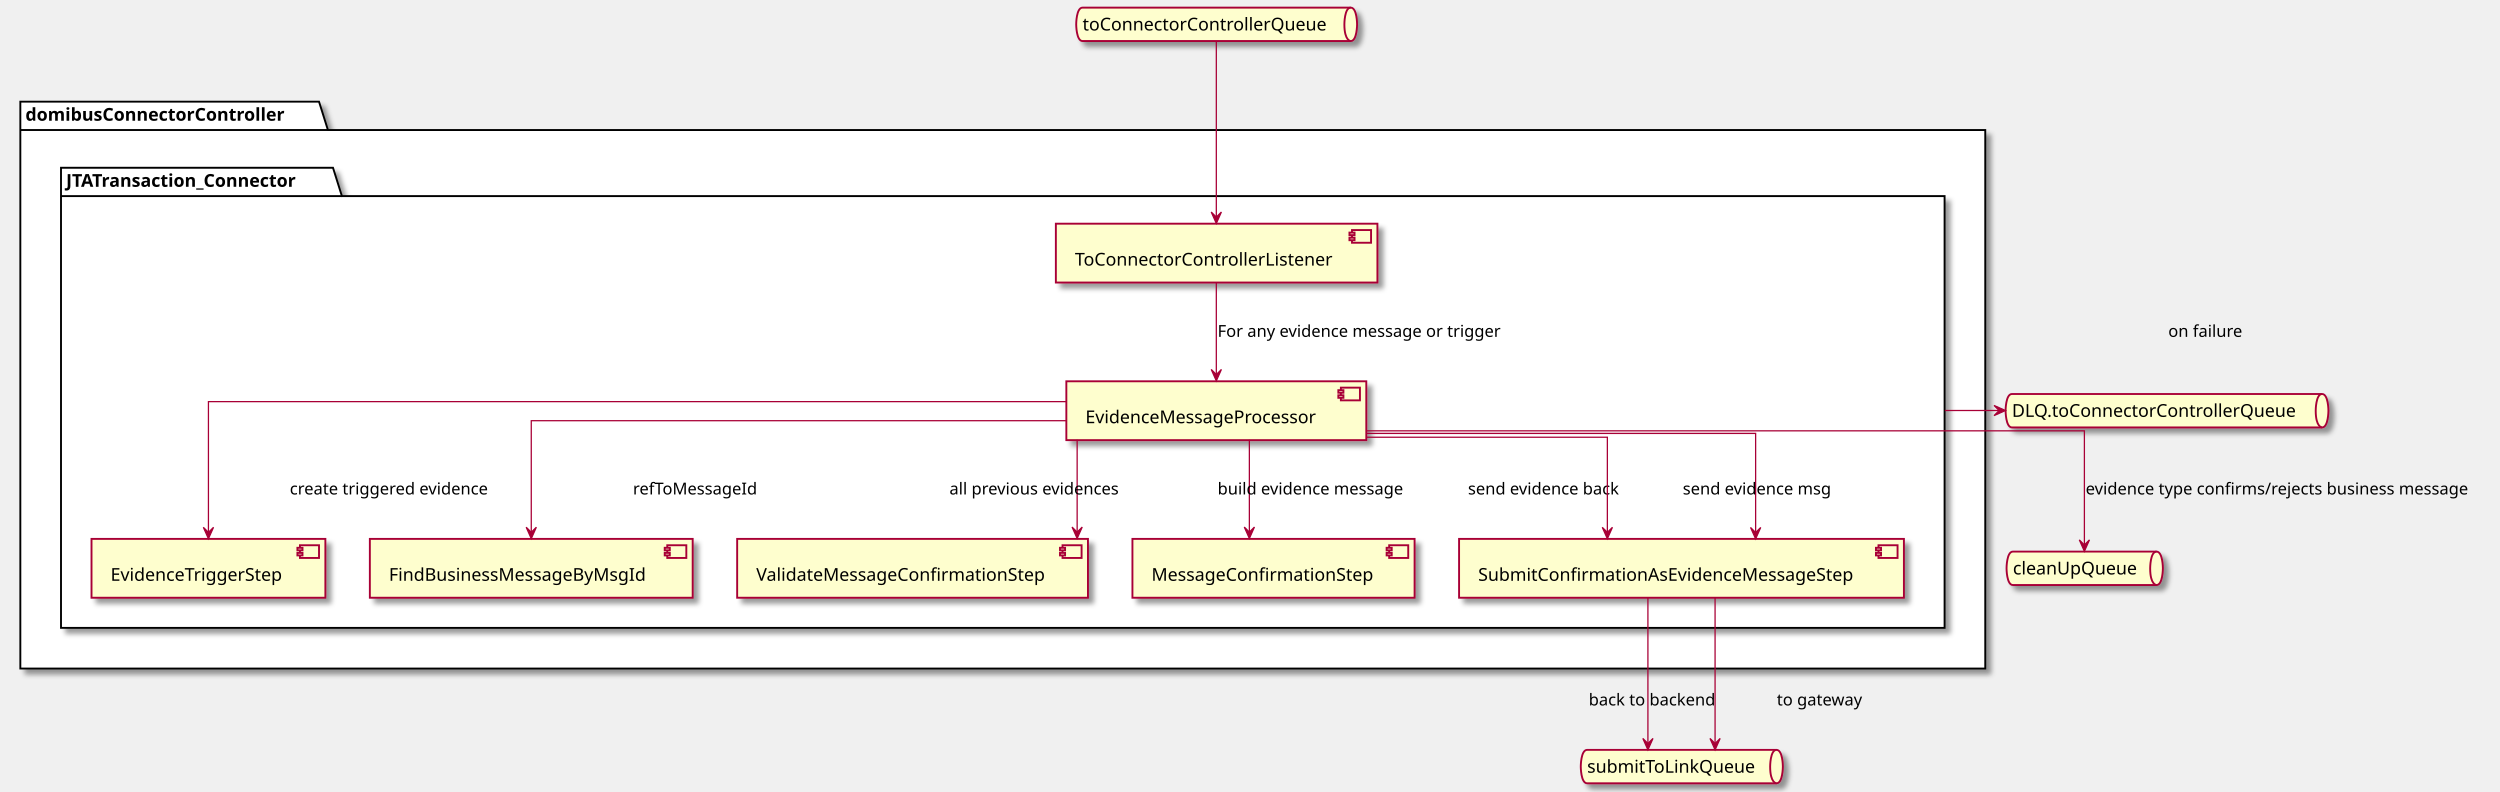
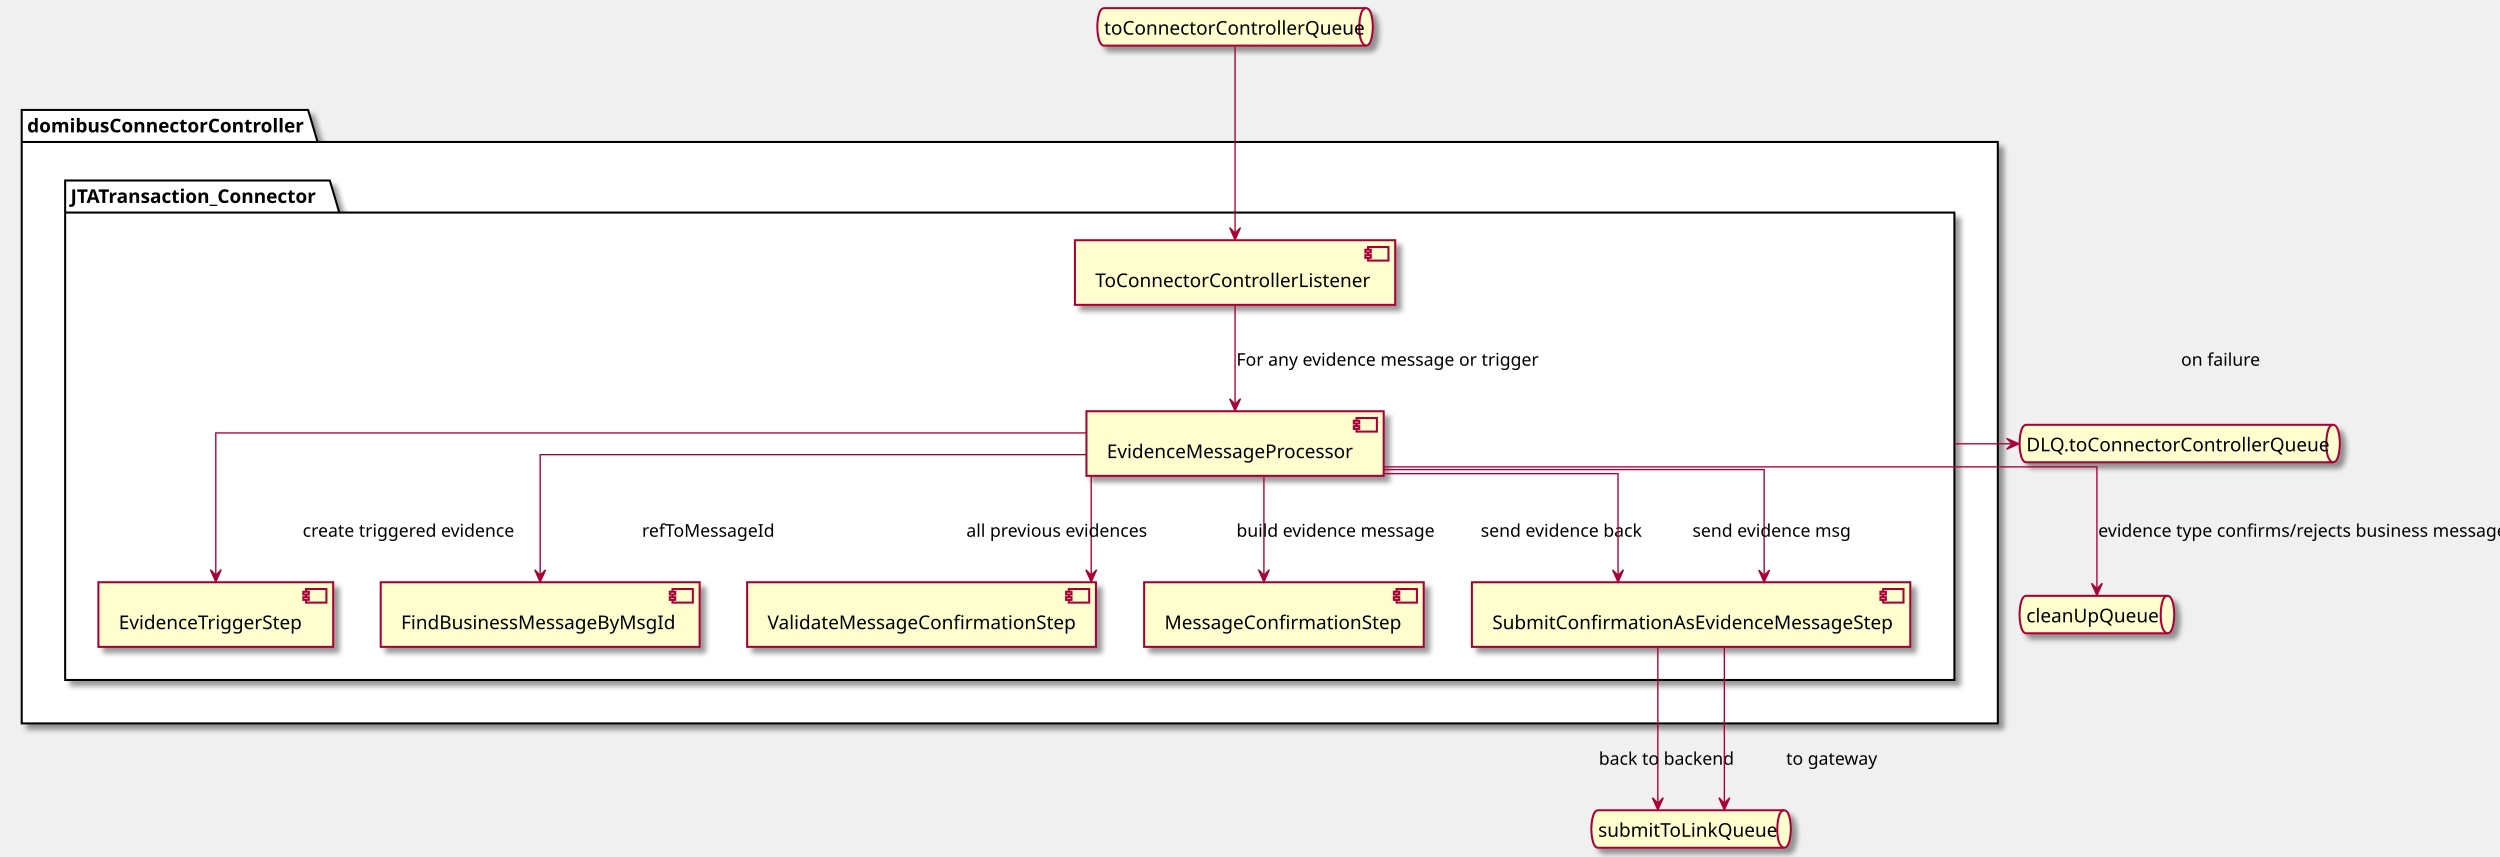
- <svg xmlns="http://www.w3.org/2000/svg" contentScriptType="application/ecmascript" contentStyleType="text/css" height="623px" preserveAspectRatio="none" style="width:1967px;height:623px;background:#FFFFFF;" version="1.1" viewBox="0 0 1967 623" width="1967px" zoomAndPan="magnify">
+ <svg xmlns="http://www.w3.org/2000/svg" contentScriptType="application/ecmascript" contentStyleType="text/css" height="631px" preserveAspectRatio="none" style="width:1842px;height:631px;background:#FFFFFF;" version="1.1" viewBox="0 0 1842 631" width="1842px" zoomAndPan="magnify">
  <defs>
    <filter height="300%" id="f1vhuovr72d9yg" width="300%" x="-1" y="-1">
      <feGaussianBlur result="blurOut" stdDeviation="2.0" />
      <feColorMatrix in="blurOut" result="blurOut2" type="matrix" values="0 0 0 0 0 0 0 0 0 0 0 0 0 0 0 0 0 0 .4 0" />
      <feOffset dx="4.0" dy="4.0" in="blurOut2" result="blurOut3" />
      <feBlend in="SourceGraphic" in2="blurOut3" mode="normal" />
    </filter>
  </defs>
  <g>
-     <polygon fill="#FFFFFF" filter="url(#f1vhuovr72d9yg)" points="16,80,251,80,258,102.297,1562,102.297,1562,526,16,526,16,80" style="stroke:#000000;stroke-width:1.5;" />
-     <line style="stroke:#000000;stroke-width:1.5;" x1="16" x2="258" y1="102.297" y2="102.297" />
-     <text fill="#000000" font-family="sans-serif" font-size="14" font-weight="bold" lengthAdjust="spacing" textLength="229" x="20" y="94.995">domibusConnectorController</text>
-     <polygon fill="#FFFFFF" filter="url(#f1vhuovr72d9yg)" points="48,132,262,132,269,154.297,1530,154.297,1530,494,48,494,48,132" style="stroke:#000000;stroke-width:1.5;" />
-     <line style="stroke:#000000;stroke-width:1.5;" x1="48" x2="269" y1="154.297" y2="154.297" />
-     <text fill="#000000" font-family="sans-serif" font-size="14" font-weight="bold" lengthAdjust="spacing" textLength="208" x="52" y="146.995">JTATransaction_Connector</text>
-     <rect fill="#FEFECE" filter="url(#f1vhuovr72d9yg)" height="46.297" style="stroke:#A80036;stroke-width:1.5;" width="253" x="830.75" y="176" />
-     <rect fill="#FEFECE" height="10" style="stroke:#A80036;stroke-width:1.5;" width="15" x="1063.75" y="181" />
-     <rect fill="#FEFECE" height="2" style="stroke:#A80036;stroke-width:1.5;" width="4" x="1061.75" y="183" />
-     <rect fill="#FEFECE" height="2" style="stroke:#A80036;stroke-width:1.5;" width="4" x="1061.75" y="187" />
-     <text fill="#000000" font-family="sans-serif" font-size="14" lengthAdjust="spacing" textLength="213" x="845.75" y="208.995">ToConnectorControllerListener</text>
-     <rect fill="#FEFECE" filter="url(#f1vhuovr72d9yg)" height="46.297" style="stroke:#A80036;stroke-width:1.5;" width="236" x="839" y="300" />
-     <rect fill="#FEFECE" height="10" style="stroke:#A80036;stroke-width:1.5;" width="15" x="1055" y="305" />
-     <rect fill="#FEFECE" height="2" style="stroke:#A80036;stroke-width:1.5;" width="4" x="1053" y="307" />
-     <rect fill="#FEFECE" height="2" style="stroke:#A80036;stroke-width:1.5;" width="4" x="1053" y="311" />
-     <text fill="#000000" font-family="sans-serif" font-size="14" lengthAdjust="spacing" textLength="196" x="854" y="332.995">EvidenceMessageProcessor</text>
-     <rect fill="#FEFECE" filter="url(#f1vhuovr72d9yg)" height="46.297" style="stroke:#A80036;stroke-width:1.5;" width="184" x="72" y="424" />
-     <rect fill="#FEFECE" height="10" style="stroke:#A80036;stroke-width:1.5;" width="15" x="236" y="429" />
-     <rect fill="#FEFECE" height="2" style="stroke:#A80036;stroke-width:1.5;" width="4" x="234" y="431" />
-     <rect fill="#FEFECE" height="2" style="stroke:#A80036;stroke-width:1.5;" width="4" x="234" y="435" />
-     <text fill="#000000" font-family="sans-serif" font-size="14" lengthAdjust="spacing" textLength="144" x="87" y="456.995">EvidenceTriggerStep</text>
-     <rect fill="#FEFECE" filter="url(#f1vhuovr72d9yg)" height="46.297" style="stroke:#A80036;stroke-width:1.5;" width="254" x="291" y="424" />
-     <rect fill="#FEFECE" height="10" style="stroke:#A80036;stroke-width:1.5;" width="15" x="525" y="429" />
-     <rect fill="#FEFECE" height="2" style="stroke:#A80036;stroke-width:1.5;" width="4" x="523" y="431" />
-     <rect fill="#FEFECE" height="2" style="stroke:#A80036;stroke-width:1.5;" width="4" x="523" y="435" />
-     <text fill="#000000" font-family="sans-serif" font-size="14" lengthAdjust="spacing" textLength="214" x="306" y="456.995">FindBusinessMessageByMsgId</text>
-     <rect fill="#FEFECE" filter="url(#f1vhuovr72d9yg)" height="46.297" style="stroke:#A80036;stroke-width:1.5;" width="276" x="580" y="424" />
-     <rect fill="#FEFECE" height="10" style="stroke:#A80036;stroke-width:1.5;" width="15" x="836" y="429" />
-     <rect fill="#FEFECE" height="2" style="stroke:#A80036;stroke-width:1.5;" width="4" x="834" y="431" />
-     <rect fill="#FEFECE" height="2" style="stroke:#A80036;stroke-width:1.5;" width="4" x="834" y="435" />
-     <text fill="#000000" font-family="sans-serif" font-size="14" lengthAdjust="spacing" textLength="236" x="595" y="456.995">ValidateMessageConfirmationStep</text>
-     <rect fill="#FEFECE" filter="url(#f1vhuovr72d9yg)" height="46.297" style="stroke:#A80036;stroke-width:1.5;" width="222" x="891" y="424" />
-     <rect fill="#FEFECE" height="10" style="stroke:#A80036;stroke-width:1.5;" width="15" x="1093" y="429" />
-     <rect fill="#FEFECE" height="2" style="stroke:#A80036;stroke-width:1.5;" width="4" x="1091" y="431" />
-     <rect fill="#FEFECE" height="2" style="stroke:#A80036;stroke-width:1.5;" width="4" x="1091" y="435" />
-     <text fill="#000000" font-family="sans-serif" font-size="14" lengthAdjust="spacing" textLength="182" x="906" y="456.995">MessageConfirmationStep</text>
-     <rect fill="#FEFECE" filter="url(#f1vhuovr72d9yg)" height="46.297" style="stroke:#A80036;stroke-width:1.5;" width="350" x="1148" y="424" />
-     <rect fill="#FEFECE" height="10" style="stroke:#A80036;stroke-width:1.5;" width="15" x="1478" y="429" />
-     <rect fill="#FEFECE" height="2" style="stroke:#A80036;stroke-width:1.5;" width="4" x="1476" y="431" />
-     <rect fill="#FEFECE" height="2" style="stroke:#A80036;stroke-width:1.5;" width="4" x="1476" y="435" />
-     <text fill="#000000" font-family="sans-serif" font-size="14" lengthAdjust="spacing" textLength="310" x="1163" y="456.995">SubmitConfirmationAsEvidenceMessageStep</text>
-     <path d="M851.75,6 L1062.75,6 C1067.75,6 1067.75,19.148 1067.75,19.148 C1067.75,19.148 1067.75,32.297 1062.75,32.297 L851.75,32.297 C846.75,32.297 846.75,19.148 846.75,19.148 C846.75,19.148 846.75,6 851.75,6 " fill="#FEFECE" filter="url(#f1vhuovr72d9yg)" style="stroke:#A80036;stroke-width:1.5;" />
-     <path d="M1062.75,6 C1057.75,6 1057.75,19.148 1057.75,19.148 C1057.75,32.297 1062.75,32.297 1062.75,32.297 " fill="none" style="stroke:#A80036;stroke-width:1.5;" />
-     <text fill="#000000" font-family="sans-serif" font-size="14" lengthAdjust="spacing" textLength="201" x="851.75" y="23.995">toConnectorControllerQueue</text>
-     <path d="M1583,310 L1827,310 C1832,310 1832,323.148 1832,323.148 C1832,323.148 1832,336.297 1827,336.297 L1583,336.297 C1578,336.297 1578,323.148 1578,323.148 C1578,323.148 1578,310 1583,310 " fill="#FEFECE" filter="url(#f1vhuovr72d9yg)" style="stroke:#A80036;stroke-width:1.5;" />
-     <path d="M1827,310 C1822,310 1822,323.148 1822,323.148 C1822,336.297 1827,336.297 1827,336.297 " fill="none" style="stroke:#A80036;stroke-width:1.5;" />
-     <text fill="#000000" font-family="sans-serif" font-size="14" lengthAdjust="spacing" textLength="234" x="1583" y="327.995">DLQ.toConnectorControllerQueue</text>
-     <path d="M1248.75,590 L1397.75,590 C1402.75,590 1402.75,603.148 1402.75,603.148 C1402.75,603.148 1402.75,616.297 1397.75,616.297 L1248.75,616.297 C1243.75,616.297 1243.75,603.148 1243.75,603.148 C1243.75,603.148 1243.75,590 1248.75,590 " fill="#FEFECE" filter="url(#f1vhuovr72d9yg)" style="stroke:#A80036;stroke-width:1.5;" />
-     <path d="M1397.75,590 C1392.75,590 1392.75,603.148 1392.75,603.148 C1392.75,616.297 1397.75,616.297 1397.75,616.297 " fill="none" style="stroke:#A80036;stroke-width:1.5;" />
-     <text fill="#000000" font-family="sans-serif" font-size="14" lengthAdjust="spacing" textLength="139" x="1248.75" y="607.995">submitToLinkQueue</text>
-     <path d="M1583.75,434 L1696.75,434 C1701.75,434 1701.75,447.148 1701.75,447.148 C1701.75,447.148 1701.75,460.297 1696.75,460.297 L1583.75,460.297 C1578.75,460.297 1578.75,447.148 1578.75,447.148 C1578.75,447.148 1578.75,434 1583.75,434 " fill="#FEFECE" filter="url(#f1vhuovr72d9yg)" style="stroke:#A80036;stroke-width:1.5;" />
-     <path d="M1696.75,434 C1691.75,434 1691.75,447.148 1691.75,447.148 C1691.75,460.297 1696.75,460.297 1696.75,460.297 " fill="none" style="stroke:#A80036;stroke-width:1.5;" />
-     <text fill="#000000" font-family="sans-serif" font-size="14" lengthAdjust="spacing" textLength="103" x="1583.75" y="451.995">cleanUpQueue</text>
-     <path d="M957,32.236 C957,32.236 957,170.804 957,170.804 " fill="none" id="toConnectorControllerQueue-to-ToConnectorControllerListener" style="stroke:#A80036;stroke-width:1.0;" />
-     <polygon fill="#A80036" points="957,175.804,961,166.804,957,170.804,953,166.804,957,175.804" style="stroke:#A80036;stroke-width:1.0;" />
-     <path d="M957,222.033 C957,222.033 957,294.67 957,294.67 " fill="none" id="ToConnectorControllerListener-to-EvidenceMessageProcessor" style="stroke:#A80036;stroke-width:1.0;" />
-     <polygon fill="#A80036" points="957,299.67,961,290.67,957,294.67,953,290.67,957,299.67" style="stroke:#A80036;stroke-width:1.0;" />
-     <text fill="#000000" font-family="sans-serif" font-size="13" lengthAdjust="spacing" textLength="234" x="958" y="265.067">For any evidence message or trigger</text>
-     <path d="M838.708,316 C617.645,316 164,316 164,316 C164,316 164,418.881 164,418.881 " fill="none" id="EvidenceMessageProcessor-to-EvidenceTriggerStep" style="stroke:#A80036;stroke-width:1.0;" />
-     <polygon fill="#A80036" points="164,423.881,168,414.881,164,418.881,160,414.881,164,423.881" style="stroke:#A80036;stroke-width:1.0;" />
-     <text fill="#000000" font-family="sans-serif" font-size="13" lengthAdjust="spacing" textLength="164" x="228" y="389.067">create triggered evidence</text>
-     <path d="M838.714,331 C680.051,331 418,331 418,331 C418,331 418,418.804 418,418.804 " fill="none" id="EvidenceMessageProcessor-to-FindBusinessMessageByMsgId" style="stroke:#A80036;stroke-width:1.0;" />
-     <polygon fill="#A80036" points="418,423.804,422,414.804,418,418.804,414,414.804,418,423.804" style="stroke:#A80036;stroke-width:1.0;" />
-     <text fill="#000000" font-family="sans-serif" font-size="13" lengthAdjust="spacing" textLength="100" x="498" y="389.067">refToMessageId</text>
-     <path d="M847.5,346.033 C847.5,346.033 847.5,418.67 847.5,418.67 " fill="none" id="EvidenceMessageProcessor-to-ValidateMessageConfirmationStep" style="stroke:#A80036;stroke-width:1.0;" />
-     <polygon fill="#A80036" points="847.5,423.67,851.5,414.67,847.5,418.67,843.5,414.67,847.5,423.67" style="stroke:#A80036;stroke-width:1.0;" />
-     <text fill="#000000" font-family="sans-serif" font-size="13" lengthAdjust="spacing" textLength="140" x="747" y="389.067">all previous evidences</text>
-     <path d="M983,346.033 C983,346.033 983,418.67 983,418.67 " fill="none" id="EvidenceMessageProcessor-to-MessageConfirmationStep" style="stroke:#A80036;stroke-width:1.0;" />
-     <polygon fill="#A80036" points="983,423.67,987,414.67,983,418.67,979,414.67,983,423.67" style="stroke:#A80036;stroke-width:1.0;" />
-     <text fill="#000000" font-family="sans-serif" font-size="13" lengthAdjust="spacing" textLength="154" x="958" y="389.067">build evidence message</text>
-     <path d="M1075.19,339 C1270.67,339 1640,339 1640,339 C1640,339 1640,428.757 1640,428.757 " fill="none" id="EvidenceMessageProcessor-to-cleanUpQueue" style="stroke:#A80036;stroke-width:1.0;" />
-     <polygon fill="#A80036" points="1640,433.757,1644,424.757,1640,428.757,1636,424.757,1640,433.757" style="stroke:#A80036;stroke-width:1.0;" />
-     <text fill="#000000" font-family="sans-serif" font-size="13" lengthAdjust="spacing" textLength="318" x="1641" y="389.067">evidence type confirms/rejects business message</text>
-     <path d="M1075.2,341 C1200.76,341 1381.33,341 1381.33,341 C1381.33,341 1381.33,419 1381.33,419 " fill="none" id="EvidenceMessageProcessor-to-SubmitConfirmationAsEvidenceMessageStep" style="stroke:#A80036;stroke-width:1.0;" />
-     <polygon fill="#A80036" points="1381.33,424,1385.33,415,1381.33,419,1377.33,415,1381.33,424" style="stroke:#A80036;stroke-width:1.0;" />
-     <text fill="#000000" font-family="sans-serif" font-size="13" lengthAdjust="spacing" textLength="126" x="1155" y="389.067">send evidence back</text>
-     <path d="M1075.07,344 C1161.84,344 1264.67,344 1264.67,344 C1264.67,344 1264.67,418.885 1264.67,418.885 " fill="none" id="EvidenceMessageProcessor-to-SubmitConfirmationAsEvidenceMessageStep-1" style="stroke:#A80036;stroke-width:1.0;" />
-     <polygon fill="#A80036" points="1264.67,423.885,1268.67,414.885,1264.67,418.885,1260.67,414.885,1264.67,423.885" style="stroke:#A80036;stroke-width:1.0;" />
-     <text fill="#000000" font-family="sans-serif" font-size="13" lengthAdjust="spacing" textLength="124" x="1324" y="389.067">send evidence msg</text>
-     <path d="M1296.58,470.018 C1296.58,470.018 1296.58,584.985 1296.58,584.985 " fill="none" id="SubmitConfirmationAsEvidenceMessageStep-to-submitToLinkQueue" style="stroke:#A80036;stroke-width:1.0;" />
-     <polygon fill="#A80036" points="1296.58,589.985,1300.58,580.985,1296.58,584.985,1292.58,580.985,1296.58,589.985" style="stroke:#A80036;stroke-width:1.0;" />
-     <text fill="#000000" font-family="sans-serif" font-size="13" lengthAdjust="spacing" textLength="105" x="1250" y="555.067">back to backend</text>
-     <path d="M1349.42,470.018 C1349.42,470.018 1349.42,584.985 1349.42,584.985 " fill="none" id="SubmitConfirmationAsEvidenceMessageStep-to-submitToLinkQueue-1" style="stroke:#A80036;stroke-width:1.0;" />
-     <polygon fill="#A80036" points="1349.42,589.985,1353.42,580.985,1349.42,584.985,1345.42,580.985,1349.42,589.985" style="stroke:#A80036;stroke-width:1.0;" />
-     <text fill="#000000" font-family="sans-serif" font-size="13" lengthAdjust="spacing" textLength="70" x="1398" y="555.067">to gateway</text>
-     <path d="M1530.178,323 C1530.253,323 1530.329,323 1530.405,323 C1530.557,323 1530.711,323 1530.866,323 C1531.176,323 1531.493,323 1531.814,323 C1532.457,323 1533.122,323 1533.805,323 C1535.172,323 1536.614,323 1538.105,323 C1541.088,323 1544.269,323 1547.45,323 C1560.175,323 1572.9,323 1572.9,323 " fill="none" id="JTATransaction_Connector-to-DLQ.toConnectorControllerQueue" style="stroke:#A80036;stroke-width:1.0;" />
-     <polygon fill="#A80036" points="1577.9,323,1568.9,319,1572.9,323,1568.9,327,1577.9,323" style="stroke:#A80036;stroke-width:1.0;" />
-     <text fill="#000000" font-family="sans-serif" font-size="13" lengthAdjust="spacing" textLength="59" x="1706" y="265.067">on failure</text>
+     <polygon fill="#FFFFFF" filter="url(#f1vhuovr72d9yg)" points="16,81,227,81,234,104.609,1472,104.609,1472,533,16,533,16,81" style="stroke:#000000;stroke-width:1.5;" />
+     <line style="stroke:#000000;stroke-width:1.5;" x1="16" x2="234" y1="104.609" y2="104.609" />
+     <text fill="#000000" font-family="sans-serif" font-size="14" font-weight="bold" lengthAdjust="spacing" textLength="205" x="20" y="97.533">domibusConnectorController</text>
+     <polygon fill="#FFFFFF" filter="url(#f1vhuovr72d9yg)" points="48,133,243,133,250,156.609,1440,156.609,1440,501,48,501,48,133" style="stroke:#000000;stroke-width:1.5;" />
+     <line style="stroke:#000000;stroke-width:1.5;" x1="48" x2="250" y1="156.609" y2="156.609" />
+     <text fill="#000000" font-family="sans-serif" font-size="14" font-weight="bold" lengthAdjust="spacing" textLength="189" x="52" y="149.533">JTATransaction_Connector</text>
+     <rect fill="#FEFECE" filter="url(#f1vhuovr72d9yg)" height="47.609" style="stroke:#A80036;stroke-width:1.5;" width="236" x="792" y="177" />
+     <rect fill="#FEFECE" height="10" style="stroke:#A80036;stroke-width:1.5;" width="15" x="1008" y="182" />
+     <rect fill="#FEFECE" height="2" style="stroke:#A80036;stroke-width:1.5;" width="4" x="1006" y="184" />
+     <rect fill="#FEFECE" height="2" style="stroke:#A80036;stroke-width:1.5;" width="4" x="1006" y="188" />
+     <text fill="#000000" font-family="sans-serif" font-size="14" lengthAdjust="spacing" textLength="196" x="807" y="211.533">ToConnectorControllerListener</text>
+     <rect fill="#FEFECE" filter="url(#f1vhuovr72d9yg)" height="47.609" style="stroke:#A80036;stroke-width:1.5;" width="219" x="800.5" y="303" />
+     <rect fill="#FEFECE" height="10" style="stroke:#A80036;stroke-width:1.5;" width="15" x="999.5" y="308" />
+     <rect fill="#FEFECE" height="2" style="stroke:#A80036;stroke-width:1.5;" width="4" x="997.5" y="310" />
+     <rect fill="#FEFECE" height="2" style="stroke:#A80036;stroke-width:1.5;" width="4" x="997.5" y="314" />
+     <text fill="#000000" font-family="sans-serif" font-size="14" lengthAdjust="spacing" textLength="179" x="815.5" y="337.533">EvidenceMessageProcessor</text>
+     <rect fill="#FEFECE" filter="url(#f1vhuovr72d9yg)" height="47.609" style="stroke:#A80036;stroke-width:1.5;" width="173" x="72.5" y="429" />
+     <rect fill="#FEFECE" height="10" style="stroke:#A80036;stroke-width:1.5;" width="15" x="225.5" y="434" />
+     <rect fill="#FEFECE" height="2" style="stroke:#A80036;stroke-width:1.5;" width="4" x="223.5" y="436" />
+     <rect fill="#FEFECE" height="2" style="stroke:#A80036;stroke-width:1.5;" width="4" x="223.5" y="440" />
+     <text fill="#000000" font-family="sans-serif" font-size="14" lengthAdjust="spacing" textLength="133" x="87.5" y="463.533">EvidenceTriggerStep</text>
+     <rect fill="#FEFECE" filter="url(#f1vhuovr72d9yg)" height="47.609" style="stroke:#A80036;stroke-width:1.5;" width="235" x="280.5" y="429" />
+     <rect fill="#FEFECE" height="10" style="stroke:#A80036;stroke-width:1.5;" width="15" x="495.5" y="434" />
+     <rect fill="#FEFECE" height="2" style="stroke:#A80036;stroke-width:1.5;" width="4" x="493.5" y="436" />
+     <rect fill="#FEFECE" height="2" style="stroke:#A80036;stroke-width:1.5;" width="4" x="493.5" y="440" />
+     <text fill="#000000" font-family="sans-serif" font-size="14" lengthAdjust="spacing" textLength="195" x="295.5" y="463.533">FindBusinessMessageByMsgId</text>
+     <rect fill="#FEFECE" filter="url(#f1vhuovr72d9yg)" height="47.609" style="stroke:#A80036;stroke-width:1.5;" width="257" x="550.5" y="429" />
+     <rect fill="#FEFECE" height="10" style="stroke:#A80036;stroke-width:1.5;" width="15" x="787.5" y="434" />
+     <rect fill="#FEFECE" height="2" style="stroke:#A80036;stroke-width:1.5;" width="4" x="785.5" y="436" />
+     <rect fill="#FEFECE" height="2" style="stroke:#A80036;stroke-width:1.5;" width="4" x="785.5" y="440" />
+     <text fill="#000000" font-family="sans-serif" font-size="14" lengthAdjust="spacing" textLength="217" x="565.5" y="463.533">ValidateMessageConfirmationStep</text>
+     <rect fill="#FEFECE" filter="url(#f1vhuovr72d9yg)" height="47.609" style="stroke:#A80036;stroke-width:1.5;" width="206" x="843" y="429" />
+     <rect fill="#FEFECE" height="10" style="stroke:#A80036;stroke-width:1.5;" width="15" x="1029" y="434" />
+     <rect fill="#FEFECE" height="2" style="stroke:#A80036;stroke-width:1.5;" width="4" x="1027" y="436" />
+     <rect fill="#FEFECE" height="2" style="stroke:#A80036;stroke-width:1.5;" width="4" x="1027" y="440" />
+     <text fill="#000000" font-family="sans-serif" font-size="14" lengthAdjust="spacing" textLength="166" x="858" y="463.533">MessageConfirmationStep</text>
+     <rect fill="#FEFECE" filter="url(#f1vhuovr72d9yg)" height="47.609" style="stroke:#A80036;stroke-width:1.5;" width="323" x="1084.5" y="429" />
+     <rect fill="#FEFECE" height="10" style="stroke:#A80036;stroke-width:1.5;" width="15" x="1387.5" y="434" />
+     <rect fill="#FEFECE" height="2" style="stroke:#A80036;stroke-width:1.5;" width="4" x="1385.5" y="436" />
+     <rect fill="#FEFECE" height="2" style="stroke:#A80036;stroke-width:1.5;" width="4" x="1385.5" y="440" />
+     <text fill="#000000" font-family="sans-serif" font-size="14" lengthAdjust="spacing" textLength="283" x="1099.5" y="463.533">SubmitConfirmationAsEvidenceMessageStep</text>
+     <path d="M813.5,6 L1006.5,6 C1011.5,6 1011.5,19.805 1011.5,19.805 C1011.5,19.805 1011.5,33.609 1006.5,33.609 L813.5,33.609 C808.5,33.609 808.5,19.805 808.5,19.805 C808.5,19.805 808.5,6 813.5,6 " fill="#FEFECE" filter="url(#f1vhuovr72d9yg)" style="stroke:#A80036;stroke-width:1.5;" />
+     <path d="M1006.5,6 C1001.5,6 1001.5,19.805 1001.5,19.805 C1001.5,33.609 1006.5,33.609 1006.5,33.609 " fill="none" style="stroke:#A80036;stroke-width:1.5;" />
+     <text fill="#000000" font-family="sans-serif" font-size="14" lengthAdjust="spacing" textLength="183" x="813.5" y="25.533">toConnectorControllerQueue</text>
+     <path d="M1493,313 L1719,313 C1724,313 1724,326.805 1724,326.805 C1724,326.805 1724,340.609 1719,340.609 L1493,340.609 C1488,340.609 1488,326.805 1488,326.805 C1488,326.805 1488,313 1493,313 " fill="#FEFECE" filter="url(#f1vhuovr72d9yg)" style="stroke:#A80036;stroke-width:1.5;" />
+     <path d="M1719,313 C1714,313 1714,326.805 1714,326.805 C1714,340.609 1719,340.609 1719,340.609 " fill="none" style="stroke:#A80036;stroke-width:1.5;" />
+     <text fill="#000000" font-family="sans-serif" font-size="14" lengthAdjust="spacing" textLength="216" x="1493" y="332.533">DLQ.toConnectorControllerQueue</text>
+     <path d="M1177.5,597 L1314.5,597 C1319.5,597 1319.5,610.805 1319.5,610.805 C1319.5,610.805 1319.5,624.609 1314.5,624.609 L1177.5,624.609 C1172.5,624.609 1172.5,610.805 1172.5,610.805 C1172.5,610.805 1172.5,597 1177.5,597 " fill="#FEFECE" filter="url(#f1vhuovr72d9yg)" style="stroke:#A80036;stroke-width:1.5;" />
+     <path d="M1314.5,597 C1309.5,597 1309.5,610.805 1309.5,610.805 C1309.5,624.609 1314.5,624.609 1314.5,624.609 " fill="none" style="stroke:#A80036;stroke-width:1.5;" />
+     <text fill="#000000" font-family="sans-serif" font-size="14" lengthAdjust="spacing" textLength="127" x="1177.5" y="616.533">submitToLinkQueue</text>
+     <path d="M1493,439 L1597,439 C1602,439 1602,452.805 1602,452.805 C1602,452.805 1602,466.609 1597,466.609 L1493,466.609 C1488,466.609 1488,452.805 1488,452.805 C1488,452.805 1488,439 1493,439 " fill="#FEFECE" filter="url(#f1vhuovr72d9yg)" style="stroke:#A80036;stroke-width:1.5;" />
+     <path d="M1597,439 C1592,439 1592,452.805 1592,452.805 C1592,466.609 1597,466.609 1597,466.609 " fill="none" style="stroke:#A80036;stroke-width:1.5;" />
+     <text fill="#000000" font-family="sans-serif" font-size="14" lengthAdjust="spacing" textLength="94" x="1493" y="458.533">cleanUpQueue</text>
+     <path d="M910,34.2 C910,34.2 910,171.74 910,171.74 " fill="none" id="toConnectorControllerQueue-to-ToConnectorControllerListener" style="stroke:#A80036;stroke-width:1.0;" />
+     <polygon fill="#A80036" points="910,176.74,914,167.74,910,171.74,906,167.74,910,176.74" style="stroke:#A80036;stroke-width:1.0;" />
+     <path d="M910,225.29 C910,225.29 910,297.78 910,297.78 " fill="none" id="ToConnectorControllerListener-to-EvidenceMessageProcessor" style="stroke:#A80036;stroke-width:1.0;" />
+     <polygon fill="#A80036" points="910,302.78,914,293.78,910,297.78,906,293.78,910,302.78" style="stroke:#A80036;stroke-width:1.0;" />
+     <text fill="#000000" font-family="sans-serif" font-size="13" lengthAdjust="spacing" textLength="210" x="911" y="269.495">For any evidence message or trigger</text>
+     <path d="M800.4,319 C591.95,319 159,319 159,319 C159,319 159,423.73 159,423.73 " fill="none" id="EvidenceMessageProcessor-to-EvidenceTriggerStep" style="stroke:#A80036;stroke-width:1.0;" />
+     <polygon fill="#A80036" points="159,428.73,163,419.73,159,423.73,155,419.73,159,428.73" style="stroke:#A80036;stroke-width:1.0;" />
+     <text fill="#000000" font-family="sans-serif" font-size="13" lengthAdjust="spacing" textLength="144" x="223" y="395.495">create triggered evidence</text>
+     <path d="M800.48,335 C650.07,335 398,335 398,335 C398,335 398,423.84 398,423.84 " fill="none" id="EvidenceMessageProcessor-to-FindBusinessMessageByMsgId" style="stroke:#A80036;stroke-width:1.0;" />
+     <polygon fill="#A80036" points="398,428.84,402,419.84,398,423.84,394,419.84,398,428.84" style="stroke:#A80036;stroke-width:1.0;" />
+     <text fill="#000000" font-family="sans-serif" font-size="13" lengthAdjust="spacing" textLength="91" x="473" y="395.495">refToMessageId</text>
+     <path d="M804,351.29 C804,351.29 804,423.78 804,423.78 " fill="none" id="EvidenceMessageProcessor-to-ValidateMessageConfirmationStep" style="stroke:#A80036;stroke-width:1.0;" />
+     <polygon fill="#A80036" points="804,428.78,808,419.78,804,423.78,800,419.78,804,428.78" style="stroke:#A80036;stroke-width:1.0;" />
+     <text fill="#000000" font-family="sans-serif" font-size="13" lengthAdjust="spacing" textLength="125" x="712" y="395.495">all previous evidences</text>
+     <path d="M931.25,351.29 C931.25,351.29 931.25,423.78 931.25,423.78 " fill="none" id="EvidenceMessageProcessor-to-MessageConfirmationStep" style="stroke:#A80036;stroke-width:1.0;" />
+     <polygon fill="#A80036" points="931.25,428.78,935.25,419.78,931.25,423.78,927.25,419.78,931.25,428.78" style="stroke:#A80036;stroke-width:1.0;" />
+     <text fill="#000000" font-family="sans-serif" font-size="13" lengthAdjust="spacing" textLength="138" x="911" y="395.495">build evidence message</text>
+     <path d="M1019.52,344 C1201.17,344 1545,344 1545,344 C1545,344 1545,433.75 1545,433.75 " fill="none" id="EvidenceMessageProcessor-to-cleanUpQueue" style="stroke:#A80036;stroke-width:1.0;" />
+     <polygon fill="#A80036" points="1545,438.75,1549,429.75,1545,433.75,1541,429.75,1545,438.75" style="stroke:#A80036;stroke-width:1.0;" />
+     <text fill="#000000" font-family="sans-serif" font-size="13" lengthAdjust="spacing" textLength="288" x="1546" y="395.495">evidence type confirms/rejects business message</text>
+     <path d="M1019.63,346 C1134.93,346 1299.83,346 1299.83,346 C1299.83,346 1299.83,423.99 1299.83,423.99 " fill="none" id="EvidenceMessageProcessor-to-SubmitConfirmationAsEvidenceMessageStep" style="stroke:#A80036;stroke-width:1.0;" />
+     <polygon fill="#A80036" points="1299.83,428.99,1303.83,419.99,1299.83,423.99,1295.83,419.99,1299.83,428.99" style="stroke:#A80036;stroke-width:1.0;" />
+     <text fill="#000000" font-family="sans-serif" font-size="13" lengthAdjust="spacing" textLength="114" x="1091" y="395.495">send evidence back</text>
+     <path d="M1019.9,349 C1099.13,349 1192.17,349 1192.17,349 C1192.17,349 1192.17,423.88 1192.17,423.88 " fill="none" id="EvidenceMessageProcessor-to-SubmitConfirmationAsEvidenceMessageStep-1" style="stroke:#A80036;stroke-width:1.0;" />
+     <polygon fill="#A80036" points="1192.17,428.88,1196.17,419.88,1192.17,423.88,1188.17,419.88,1192.17,428.88" style="stroke:#A80036;stroke-width:1.0;" />
+     <text fill="#000000" font-family="sans-serif" font-size="13" lengthAdjust="spacing" textLength="111" x="1247" y="395.495">send evidence msg</text>
+     <path d="M1221.5,477.34 C1221.5,477.34 1221.5,591.77 1221.5,591.77 " fill="none" id="SubmitConfirmationAsEvidenceMessageStep-to-submitToLinkQueue" style="stroke:#A80036;stroke-width:1.0;" />
+     <polygon fill="#A80036" points="1221.5,596.77,1225.5,587.77,1221.5,591.77,1217.5,587.77,1221.5,596.77" style="stroke:#A80036;stroke-width:1.0;" />
+     <text fill="#000000" font-family="sans-serif" font-size="13" lengthAdjust="spacing" textLength="96" x="1178" y="563.495">back to backend</text>
+     <path d="M1270.5,477.34 C1270.5,477.34 1270.5,591.77 1270.5,591.77 " fill="none" id="SubmitConfirmationAsEvidenceMessageStep-to-submitToLinkQueue-1" style="stroke:#A80036;stroke-width:1.0;" />
+     <polygon fill="#A80036" points="1270.5,596.77,1274.5,587.77,1270.5,591.77,1266.5,587.77,1270.5,596.77" style="stroke:#A80036;stroke-width:1.0;" />
+     <text fill="#000000" font-family="sans-serif" font-size="13" lengthAdjust="spacing" textLength="63" x="1316" y="563.495">to gateway</text>
+     <path d="M1440.119,327 C1440.193,327 1440.268,327 1440.344,327 C1440.495,327 1440.648,327 1440.802,327 C1441.11,327 1441.424,327 1441.743,327 C1442.381,327 1443.041,327 1443.72,327 C1445.077,327 1446.508,327 1447.988,327 C1450.949,327 1454.107,327 1457.265,327 C1469.898,327 1482.53,327 1482.53,327 " fill="none" id="JTATransaction_Connector-to-DLQ.toConnectorControllerQueue" style="stroke:#A80036;stroke-width:1.0;" />
+     <polygon fill="#A80036" points="1487.53,327,1478.53,323,1482.53,327,1478.53,331,1487.53,327" style="stroke:#A80036;stroke-width:1.0;" />
+     <text fill="#000000" font-family="sans-serif" font-size="13" lengthAdjust="spacing" textLength="52" x="1607" y="269.495">on failure</text>
  </g>
</svg>
